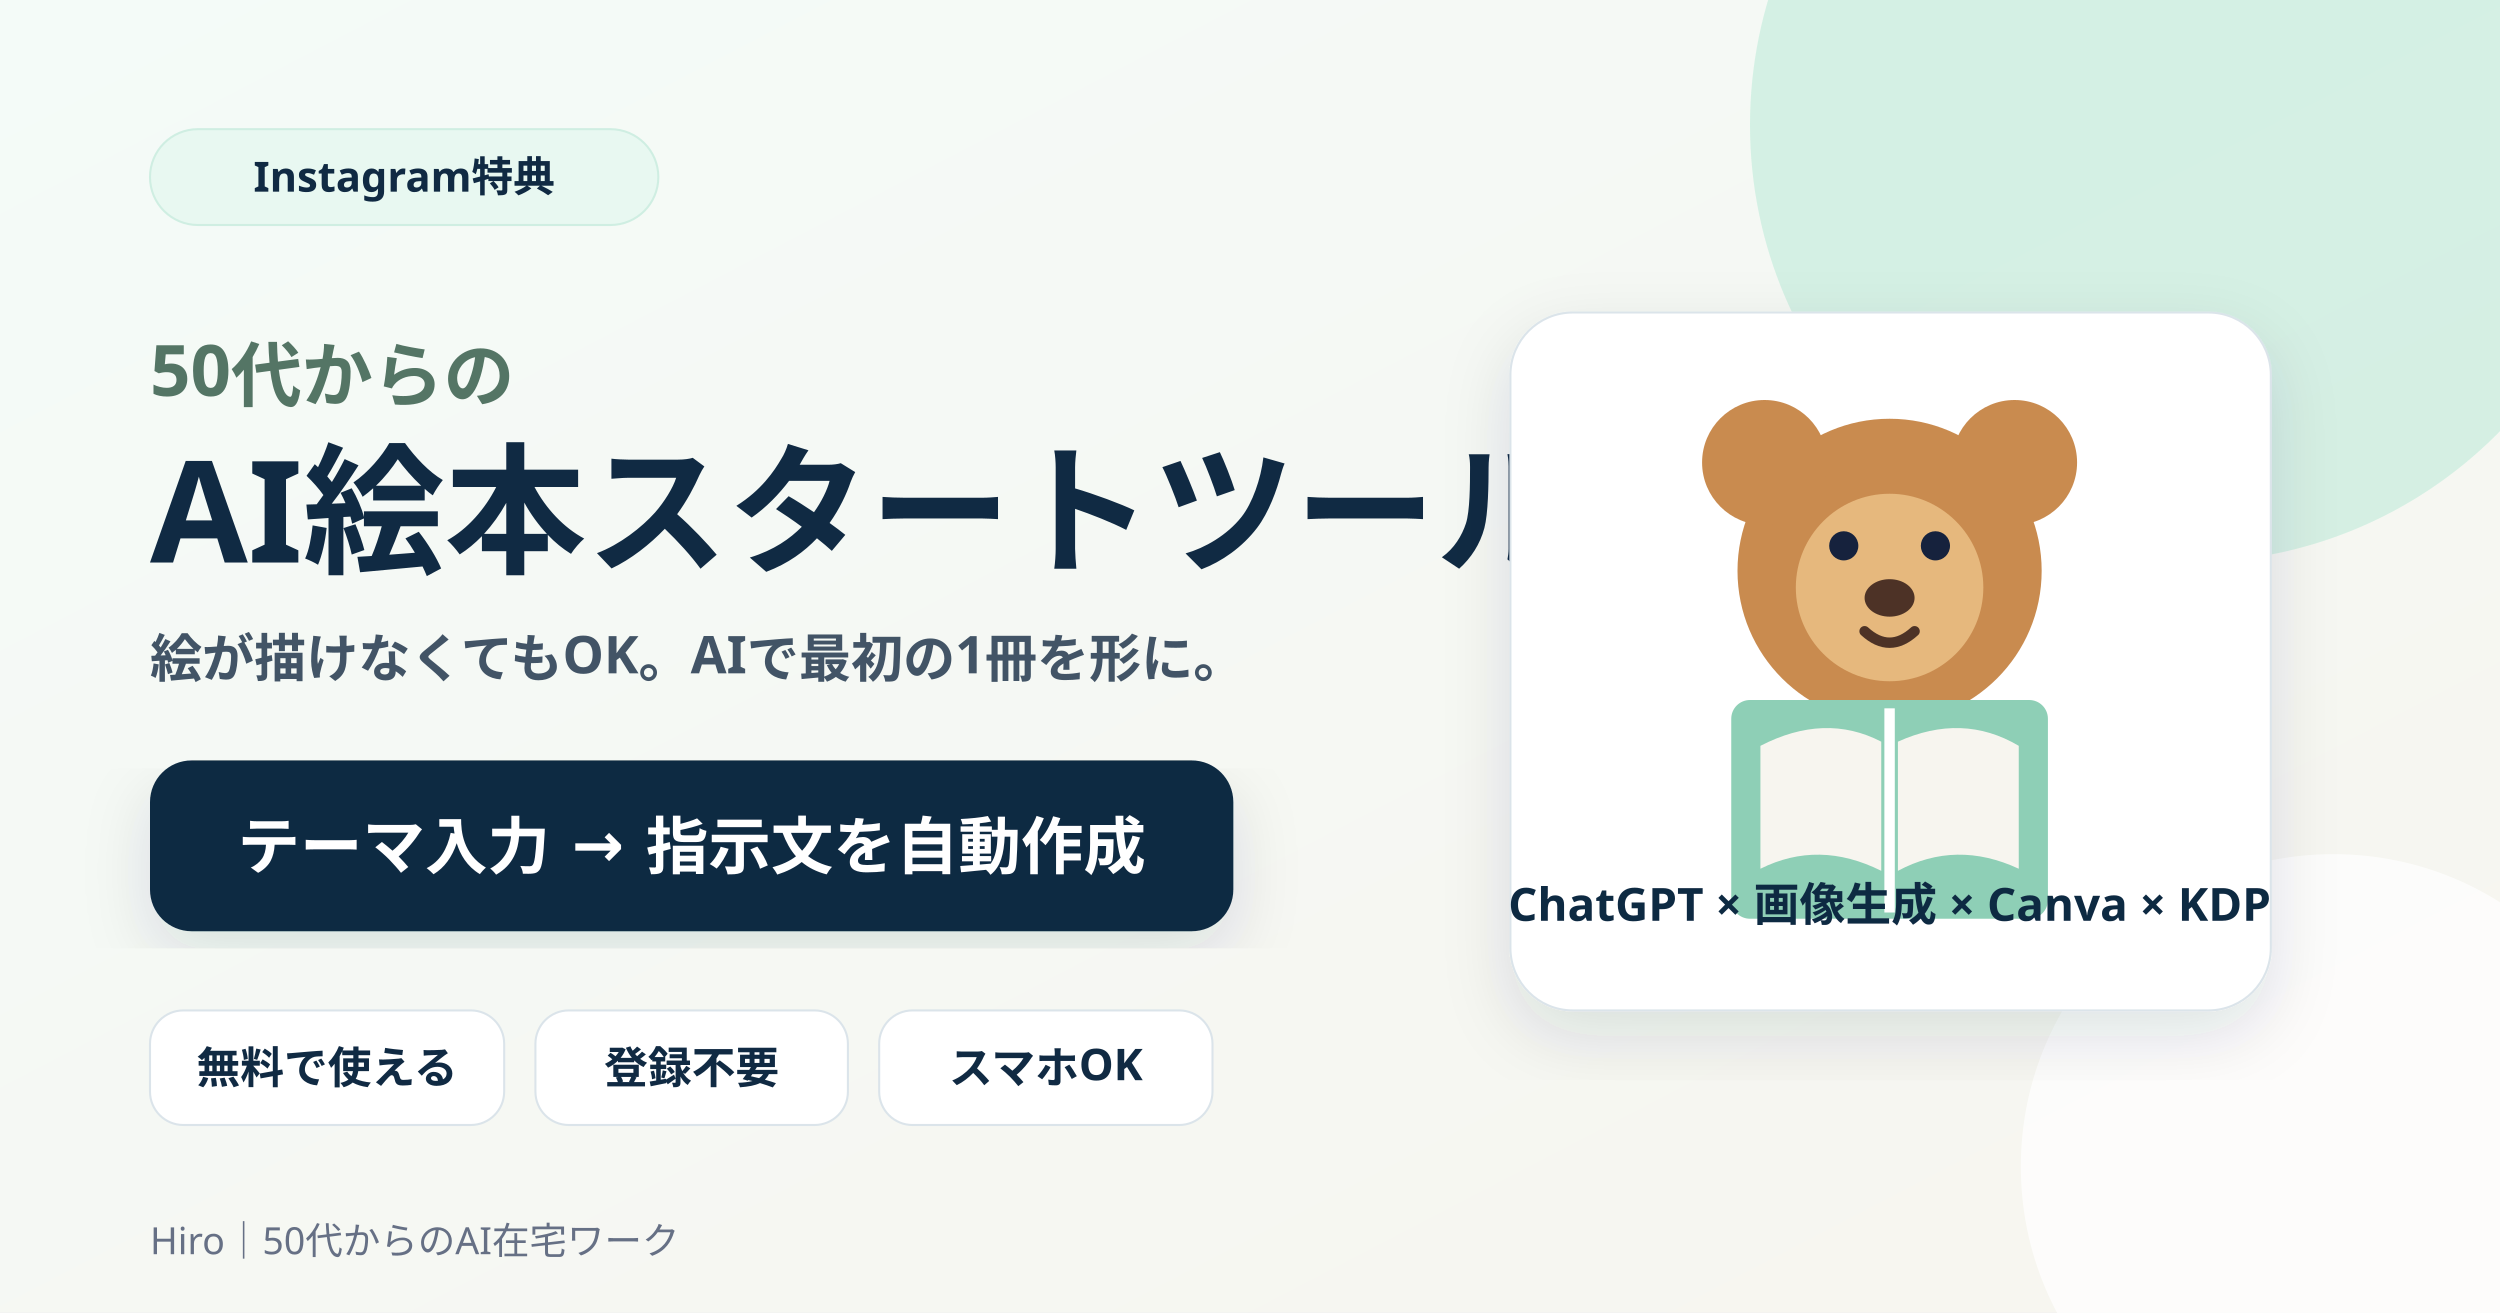
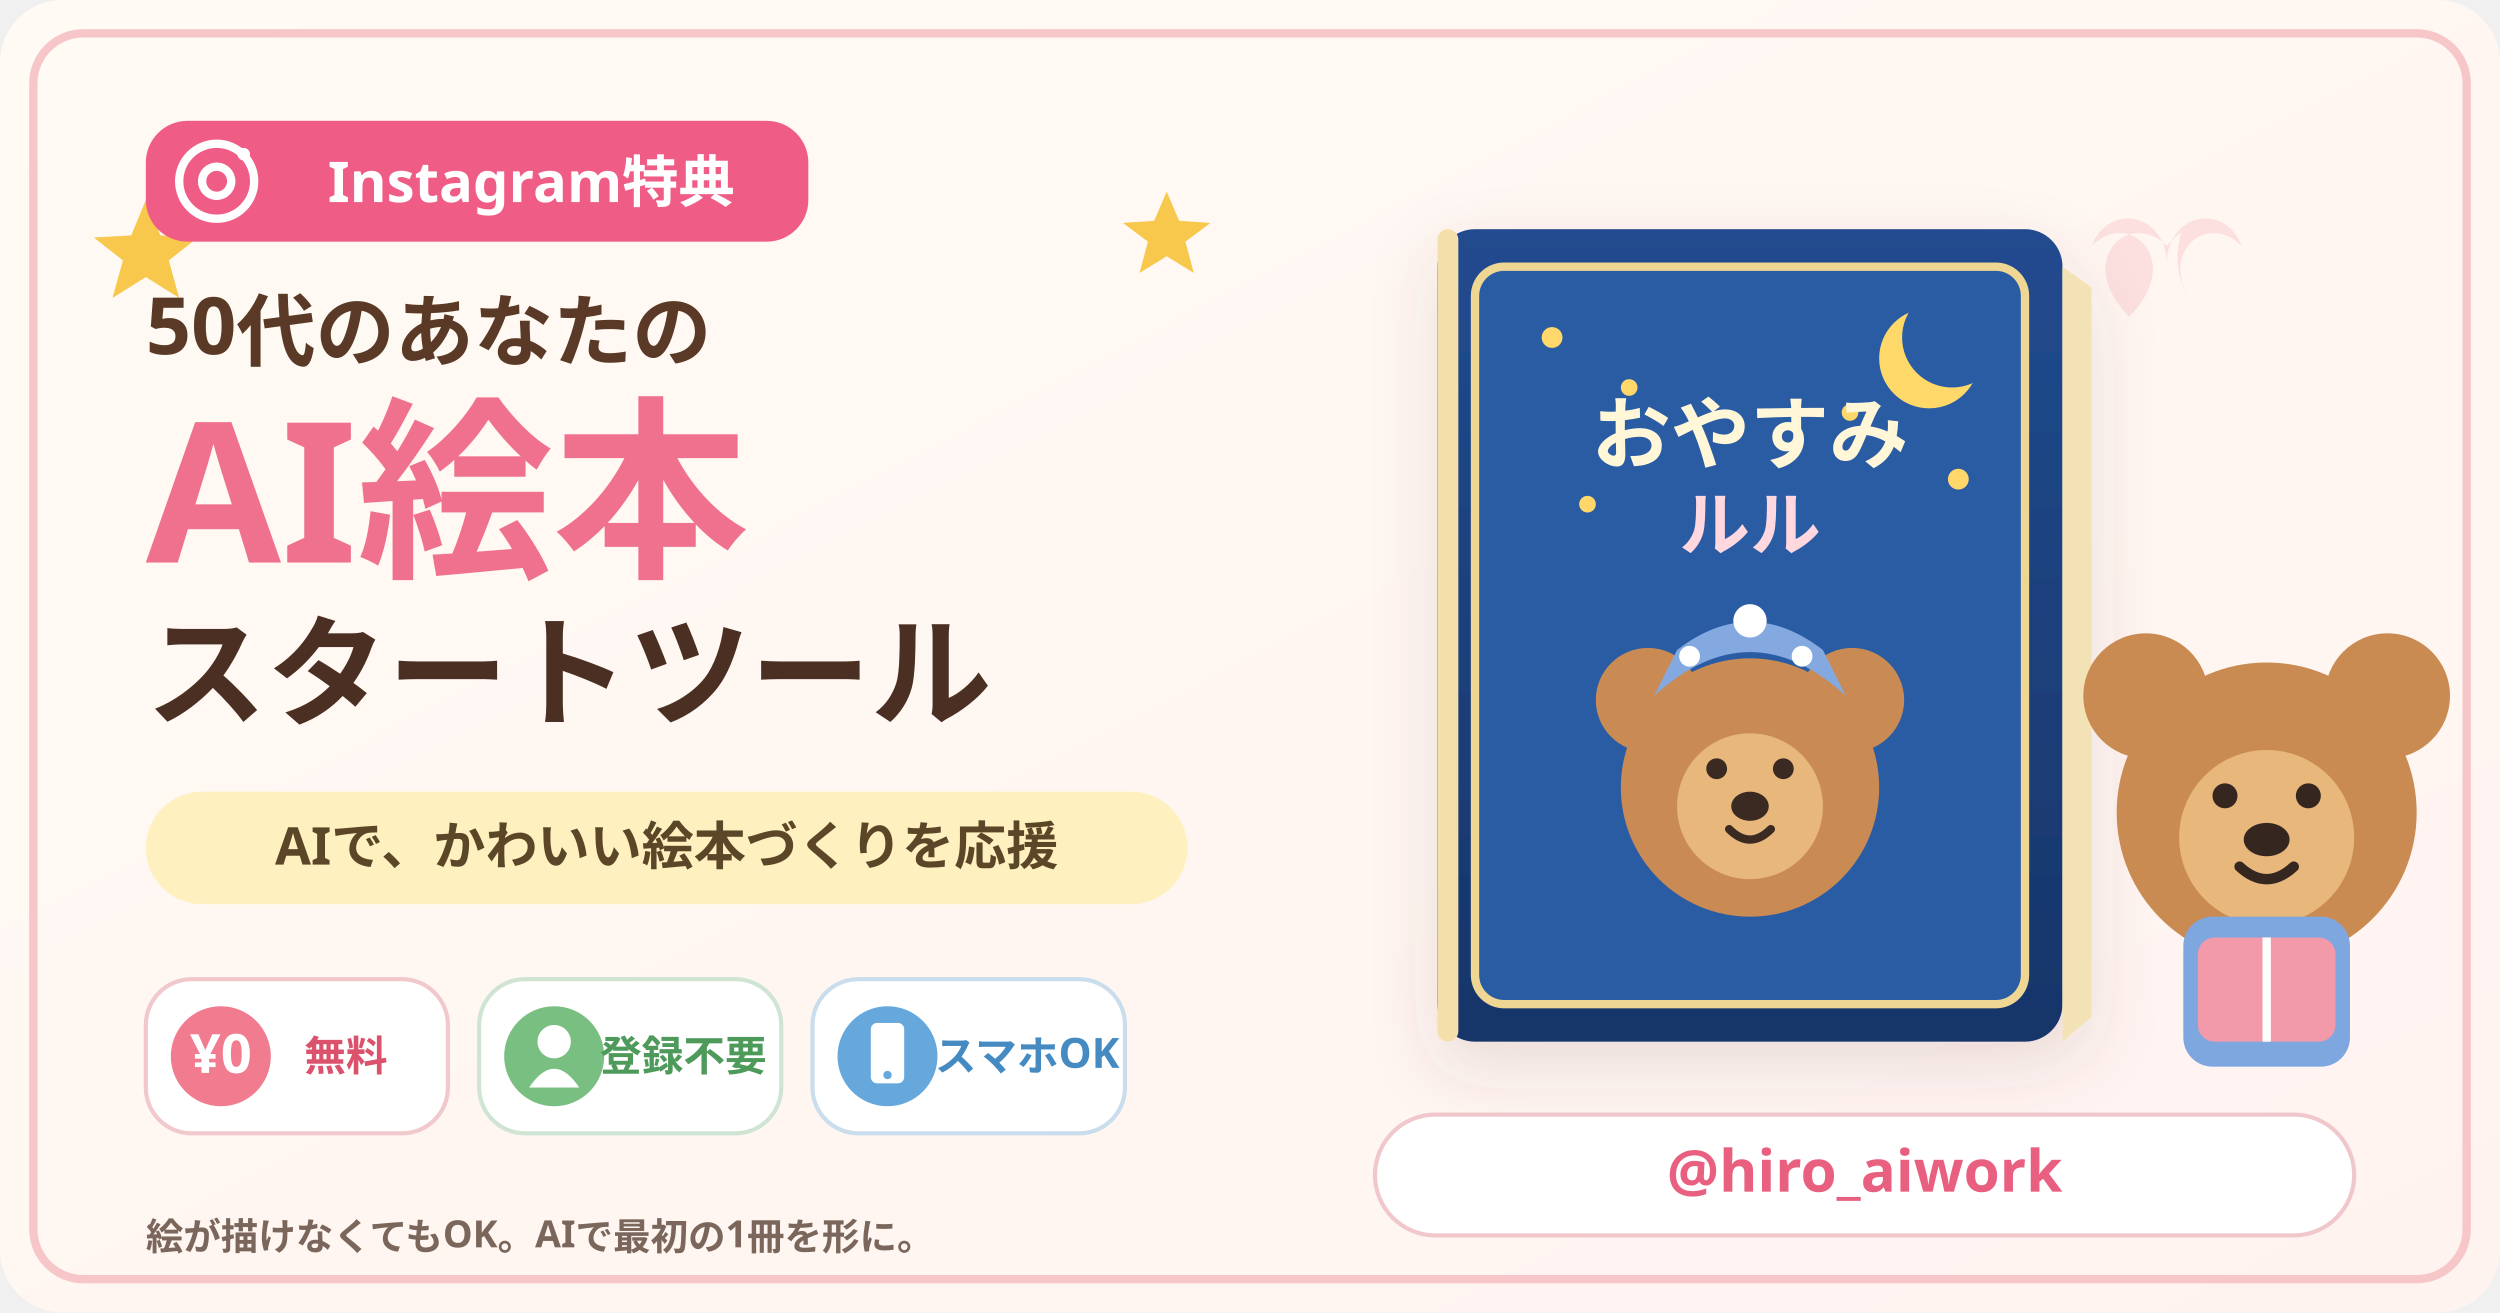
<svg xmlns="http://www.w3.org/2000/svg" width="1200" height="630" viewBox="0 0 1200 630">
  <defs>
    <linearGradient id="bg" x1="0" y1="0" x2="1" y2="1">
-       <stop stop-color="#f4fbf8" />
-       <stop offset="1" stop-color="#f7f5ef" />
+       <stop stop-color="#fffaf4" />
+       <stop offset="1" stop-color="#fff3f0" />
    </linearGradient>
-     <filter id="s">
-       <feDropShadow dx="0" dy="12" stdDeviation="16" flood-color="#102a43" flood-opacity=".12" />
+     <linearGradient id="book" x1="0" y1="0" x2="0" y2="1">
+       <stop stop-color="#214b8f" />
+       <stop offset="1" stop-color="#173568" />
+     </linearGradient>
+     <filter id="shadow">
+       <feDropShadow dx="0" dy="12" stdDeviation="16" flood-color="#6f4c4c" flood-opacity=".14" />
    </filter>
  </defs>
-   <rect width="1200" height="630" fill="url(#bg)" />
-   <circle cx="1050" cy="60" r="210" fill="#b9ead7" opacity=".55" />
-   <circle cx="1120" cy="560" r="150" fill="#fff" opacity=".72" />
-   <g transform="translate(72 62)">
-     <rect width="244" height="46" rx="23" fill="#e8f8f1" stroke="#cfeee2" />
-     <text x="122" y="30" text-anchor="middle" font-family="sans-serif" font-size="20" font-weight="700" fill="#102a43">Instagram特典</text>
+   <rect width="1200" height="630" rx="30" fill="url(#bg)" />
+   <rect x="16" y="16" width="1168" height="598" rx="24" fill="none" stroke="#f6c6c8" stroke-width="4" />
+   <g fill="#f7c84b">
+     <path d="M70 96 l7 17 18 1-14 11 5 18-16-10-16 10 5-18-14-11 18-1z" />
+     <path d="M560 92 l6 14 15 1-12 9 4 15-13-8-13 8 4-15-12-9 15-1z" />
  </g>
-   <text x="72" y="190" font-family="sans-serif" font-size="34" font-weight="700" fill="#547565">50代からの</text>
-   <text x="72" y="270" font-family="sans-serif" font-size="68" font-weight="800" fill="#102a43">AI絵本スタートツール</text>
-   <text x="72" y="325" font-family="sans-serif" font-size="25" font-weight="600" fill="#425466">絵が描けなくてもOK。AIで最初の1冊を形に。</text>
-   <g transform="translate(72 365)" filter="url(#s)">
-     <rect width="520" height="82" rx="20" fill="#102a43" />
-     <text x="260" y="52" text-anchor="middle" font-family="sans-serif" font-size="30" font-weight="800" fill="white">テーマ入力 → 指示文を自動作成</text>
+   <g fill="#f3a0ac">
+     <path d="M1040 118 c-18-18-45 7-18 34 27-27 0-52-18-34 8-21 36-16 36 9 0-25 28-30 36-9-18-18-45 7-18 34-27-27 0-52-18-34z" opacity=".25" />
  </g>
-   <g transform="translate(72 485)">
-     <rect width="170" height="55" rx="16" fill="white" stroke="#dbe4ea" />
-     <text x="85" y="35" text-anchor="middle" font-family="sans-serif" font-size="21" font-weight="700" fill="#102a43">無料で使える</text>
-     <rect x="185" width="150" height="55" rx="16" fill="white" stroke="#dbe4ea" />
-     <text x="260" y="35" text-anchor="middle" font-family="sans-serif" font-size="21" font-weight="700" fill="#102a43">登録不要</text>
-     <rect x="350" width="160" height="55" rx="16" fill="white" stroke="#dbe4ea" />
-     <text x="430" y="35" text-anchor="middle" font-family="sans-serif" font-size="21" font-weight="700" fill="#102a43">スマホOK</text>
+   <g transform="translate(70 58)">
+     <rect width="318" height="58" rx="20" fill="#ef5d86" />
+     <circle cx="34" cy="29" r="18" fill="none" stroke="white" stroke-width="4" />
+     <circle cx="34" cy="29" r="7" fill="none" stroke="white" stroke-width="4" />
+     <circle cx="47" cy="16" r="3" fill="white" />
+     <text x="185" y="39" text-anchor="middle" font-family="sans-serif" font-size="27" font-weight="800" fill="white">Instagram特典</text>
  </g>
-   <g transform="translate(725 150)" filter="url(#s)">
-     <rect width="365" height="335" rx="30" fill="white" stroke="#dbe4ea" />
-     <g transform="translate(82 42)">
-       <circle cx="100" cy="82" r="73" fill="#c98b4f" />
-       <circle cx="40" cy="30" r="30" fill="#c98b4f" />
-       <circle cx="160" cy="30" r="30" fill="#c98b4f" />
-       <circle cx="100" cy="90" r="45" fill="#e6b87d" />
-       <circle cx="78" cy="70" r="7" fill="#14213d" />
-       <circle cx="122" cy="70" r="7" fill="#14213d" />
-       <ellipse cx="100" cy="95" rx="12" ry="9" fill="#4d3326" />
-       <path d="M88 111 Q100 122 112 111" fill="none" stroke="#4d3326" stroke-width="5" stroke-linecap="round" />
-       <rect x="24" y="144" width="152" height="105" rx="9" fill="#8ecfb6" />
-       <path d="M100 148 L100 246" stroke="white" stroke-width="5" />
-       <path d="M38 166 Q69 150 96 164 L96 226 Q66 211 38 225 Z" fill="#f7f5ef" />
-       <path d="M104 164 Q135 150 162 166 L162 225 Q132 211 104 226 Z" fill="#f7f5ef" />
+   <text x="70" y="170" font-family="sans-serif" font-size="38" font-weight="800" fill="#5a3a27">50代のあなたの</text>
+   <text x="70" y="270" font-family="sans-serif" font-size="94" font-weight="900" fill="#ef718d">AI絵本</text>
+   <text x="70" y="344" font-family="sans-serif" font-size="58" font-weight="900" fill="#4b2f22">スタートツール</text>
+   <rect x="70" y="380" width="500" height="54" rx="27" fill="#fff0bf" />
+   <text x="320" y="415" text-anchor="middle" font-family="sans-serif" font-size="25" font-weight="800" fill="#5b4728">AIで、かわいい絵本づくりを応援</text>
+   <g transform="translate(70 470)">
+     <g>
+       <rect width="145" height="74" rx="22" fill="#fff" stroke="#f1c8cc" stroke-width="2" />
+       <circle cx="36" cy="37" r="24" fill="#f17b8f" />
+       <text x="36" y="45" text-anchor="middle" font-family="sans-serif" font-size="26" font-weight="900" fill="white">¥0</text>
+       <text x="96" y="44" text-anchor="middle" font-family="sans-serif" font-size="20" font-weight="800" fill="#db526d">無料</text>
    </g>
-     <text x="182" y="292" text-anchor="middle" font-family="sans-serif" font-size="22" font-weight="700" fill="#102a43">ChatGPT × 画像生成 × Canva × KDP</text>
+     <g transform="translate(160 0)">
+       <rect width="145" height="74" rx="22" fill="#fff" stroke="#cfe4d3" stroke-width="2" />
+       <circle cx="36" cy="37" r="24" fill="#7abf82" />
+       <circle cx="36" cy="30" r="8" fill="white" />
+       <path d="M24 52 q12-18 24 0" fill="white" />
+       <text x="98" y="44" text-anchor="middle" font-family="sans-serif" font-size="20" font-weight="800" fill="#4e9a5a">登録不要</text>
+     </g>
+     <g transform="translate(320 0)">
+       <rect width="150" height="74" rx="22" fill="#fff" stroke="#c9dded" stroke-width="2" />
+       <circle cx="36" cy="37" r="24" fill="#67a8dc" />
+       <rect x="28" y="21" width="16" height="29" rx="3" fill="white" />
+       <circle cx="36" cy="46" r="2" fill="#67a8dc" />
+       <text x="103" y="44" text-anchor="middle" font-family="sans-serif" font-size="20" font-weight="800" fill="#458bc2">スマホOK</text>
+     </g>
  </g>
-   <text x="72" y="602" font-family="sans-serif" font-size="18" fill="#667085">Hiro｜50代からのAI在宅ワーク</text>
+   <g transform="translate(690 110)" filter="url(#shadow)">
+     <rect x="0" y="0" width="300" height="390" rx="18" fill="url(#book)" />
+     <rect x="18" y="18" width="264" height="354" rx="14" fill="#2b5ca4" stroke="#f0d693" stroke-width="4" />
+     <circle cx="236" cy="62" r="24" fill="#ffd86a" />
+     <circle cx="247" cy="52" r="24" fill="#2b5ca4" />
+     <g fill="#ffd76a">
+       <circle cx="55" cy="52" r="5" />
+       <circle cx="92" cy="76" r="4" />
+       <circle cx="198" cy="88" r="4" />
+       <circle cx="250" cy="120" r="5" />
+       <circle cx="72" cy="132" r="4" />
+     </g>
+     <text x="150" y="112" text-anchor="middle" font-family="sans-serif" font-size="38" font-weight="900" fill="#fff7d8">おやすみ</text>
+     <text x="150" y="154" text-anchor="middle" font-family="sans-serif" font-size="34" font-weight="900" fill="#ffd7df">ルル</text>
+     <g transform="translate(73 180)">
+       <circle cx="77" cy="88" r="62" fill="#c98b52" />
+       <circle cx="28" cy="46" r="25" fill="#c98b52" />
+       <circle cx="126" cy="46" r="25" fill="#c98b52" />
+       <circle cx="77" cy="97" r="35" fill="#e7b77c" />
+       <circle cx="61" cy="79" r="5" fill="#3b2b23" />
+       <circle cx="93" cy="79" r="5" fill="#3b2b23" />
+       <ellipse cx="77" cy="97" rx="9" ry="7" fill="#3b2b23" />
+       <path d="M67 108 Q77 118 87 108" fill="none" stroke="#3b2b23" stroke-width="4" stroke-linecap="round" />
+       <path d="M31 44 Q77 2 123 44 L112 22 Q77 -5 42 22 Z" fill="#84a9e1" />
+       <circle cx="77" cy="8" r="8" fill="white" />
+       <circle cx="48" cy="25" r="5" fill="white" />
+       <circle cx="102" cy="25" r="5" fill="white" />
+     </g>
+     <rect x="0" y="0" width="10" height="390" rx="5" fill="#f4dfab" />
+     <path d="M300 18 l14 10 v350 l-14 12z" fill="#f3e2b5" />
+   </g>
+   <g transform="translate(1000 300)">
+     <circle cx="88" cy="90" r="72" fill="#c98b52" />
+     <circle cx="30" cy="34" r="30" fill="#c98b52" />
+     <circle cx="146" cy="34" r="30" fill="#c98b52" />
+     <circle cx="88" cy="102" r="42" fill="#e7b77c" />
+     <circle cx="68" cy="82" r="6" fill="#35261f" />
+     <circle cx="108" cy="82" r="6" fill="#35261f" />
+     <ellipse cx="88" cy="103" rx="11" ry="8" fill="#35261f" />
+     <path d="M75 116 Q88 128 101 116" fill="none" stroke="#35261f" stroke-width="5" stroke-linecap="round" />
+     <rect x="48" y="140" width="80" height="72" rx="14" fill="#7ea7df" />
+     <rect x="55" y="150" width="66" height="50" rx="8" fill="#f29aaa" />
+     <path d="M88 150 v50" stroke="white" stroke-width="4" />
+   </g>
+   <rect x="660" y="535" width="470" height="58" rx="29" fill="#fff" stroke="#f0c8cc" stroke-width="2" />
+   <text x="895" y="572" text-anchor="middle" font-family="sans-serif" font-size="28" font-weight="900" fill="#e85f80">@hiro_aiwork</text>
+   <text x="70" y="600" font-family="sans-serif" font-size="18" font-weight="700" fill="#7b665b">絵が描けなくてもOK。AIで最初の1冊を形に。</text>
</svg>
